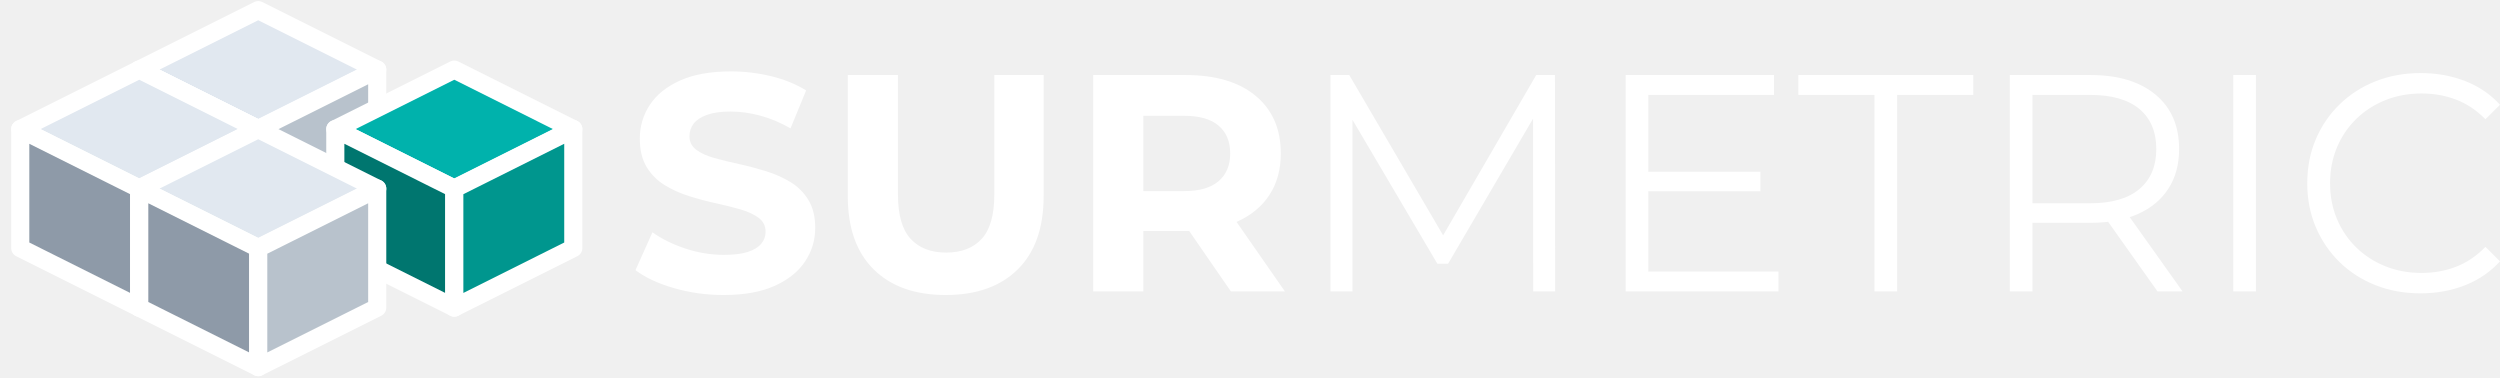
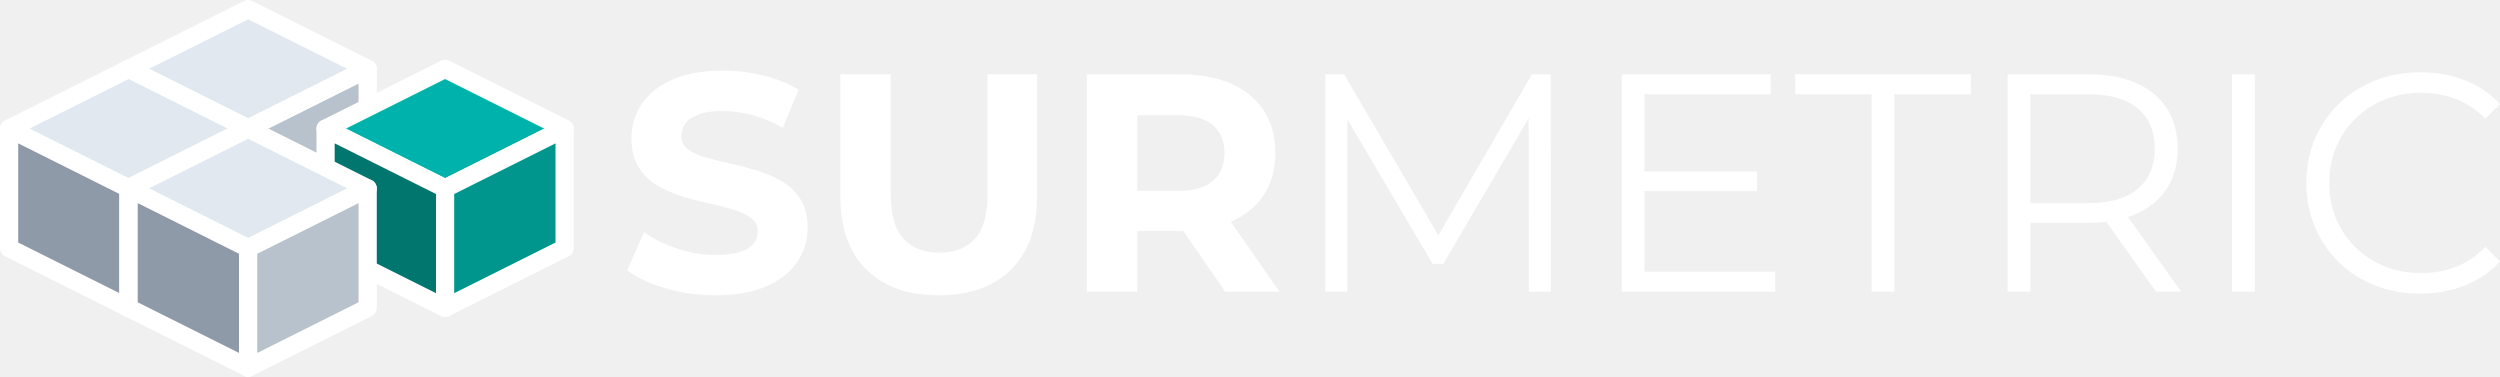
- <svg xmlns="http://www.w3.org/2000/svg" viewBox="5.02 4.51 1848.89 278.98" width="1848.89" height="278.98" role="img" aria-label="Surmetric">
+ <svg xmlns="http://www.w3.org/2000/svg" viewBox="13.3 5.3 1840.61 277.4" width="1840.61" height="277.4" role="img" aria-label="Surmetric">
  <g stroke="#FFFFFF" stroke-width="13.4" stroke-linejoin="round">
    <polygon points="196,12 284,56 196,100 108,56" fill="#E1E8F0" />
    <polygon points="108,56 196,100 196,188 108,144" fill="#8E9AA8" />
    <polygon points="196,100 284,56 284,144 196,188" fill="#B8C2CC" />
    <polygon points="108,56 196,100 108,144 20,100" fill="#E1E8F0" />
    <polygon points="20,100 108,144 108,232 20,188" fill="#8E9AA8" />
    <polygon points="108,144 196,100 196,188 108,232" fill="#B8C2CC" />
    <polygon points="341,56 429,100 341,144 253,100" fill="#00B2AC" />
    <polygon points="253,100 341,144 341,232 253,188" fill="#00766F" />
    <polygon points="341,144 429,100 429,188 341,232" fill="#00968E" />
    <polygon points="196,100 284,144 196,188 108,144" fill="#E1E8F0" />
    <polygon points="108,144 196,188 196,276 108,232" fill="#8E9AA8" />
    <polygon points="196,188 284,144 284,232 196,276" fill="#B8C2CC" />
  </g>
  <path fill="#FFFFFF" d="M540.16 222.69Q521.01 222.69 503.37 217.57Q485.74 212.45 475 204.3L487.54 176.3Q497.73 183.62 511.86 188.31Q525.98 193 540.34 193Q551.43 193 558.16 190.8Q564.89 188.59 568.05 184.72Q571.21 180.85 571.21 175.9Q571.21 169.49 566.14 165.66Q561.06 161.84 552.83 159.43Q544.6 157.03 534.68 154.88Q524.75 152.73 514.79 149.6Q504.82 146.47 496.59 141.42Q488.36 136.37 483.28 128.07Q478.2 119.78 478.2 106.98Q478.2 93.36 485.58 82.1Q492.96 70.83 507.94 64.07Q522.93 57.31 545.68 57.31Q560.67 57.31 575.34 60.87Q590.01 64.44 601.2 71.39L589.66 99.44Q578.6 93.08 567.31 90.04Q556.02 87 545.36 87Q534.56 87 527.78 89.48Q521 91.95 517.96 96.03Q514.91 100.11 514.91 105.2Q514.91 111.52 519.99 115.3Q525.06 119.08 533.29 121.37Q541.52 123.66 551.49 125.83Q561.46 128 571.38 131.07Q581.31 134.13 589.54 139.11Q597.77 144.09 602.84 152.34Q607.92 160.59 607.92 173.16Q607.92 186.55 600.47 197.81Q593.03 209.08 578.02 215.88Q563.01 222.69 540.16 222.69Z M704.42 222.69Q670.38 222.69 651.19 203.77Q632 184.85 632 149.52V60H669.11V148.33Q669.11 171.03 678.5 181.17Q687.89 191.31 704.74 191.31Q721.69 191.31 731.03 181.17Q740.37 171.03 740.37 148.33V60H776.85V149.52Q776.85 184.85 757.66 203.77Q738.46 222.69 704.42 222.69Z M813.48 220V60H881.74Q915.23 60 933.74 75.47Q952.25 90.94 952.25 118Q952.25 135.82 943.82 148.71Q935.39 161.6 919.81 168.48Q904.22 175.36 882.65 175.36H834.05L850.6 159.26V220ZM915.32 220 875.18 161.85H914.81L955.27 220ZM850.6 163.27 834.05 145.84H880.74Q897.73 145.84 906.27 138.47Q914.82 131.1 914.82 118Q914.82 104.76 906.27 97.46Q897.73 90.15 880.74 90.15H834.05L850.6 72.59Z" />
  <path fill="#FFFFFF" d="M989 220V60H1002.86L1075.99 184.87H1068.63L1141.14 60H1155L1155.13 220H1138.9L1138.78 85.41H1142.81L1075.96 199.57H1068.04L1000.71 85.41H1005.23V220Z M1207.29 220V60H1316.98V74.7H1224.03V205.3H1320.28V220ZM1222.37 145.97V131.52H1306.95V145.97Z M1391.31 220V74.7H1334.99V60H1464.37V74.7H1408.05V220Z M1491.4 220V60H1551.14Q1581.66 60 1599.13 74.48Q1616.59 88.95 1616.59 114.77Q1616.59 131.75 1608.72 143.97Q1600.85 156.2 1586.21 162.74Q1571.57 169.29 1551.14 169.29H1500.65L1508.15 161.53V220ZM1600.6 220 1559.42 161.94H1577.82L1619.13 220ZM1508.15 162.89 1500.65 154.84H1550.82Q1574.79 154.84 1587.25 144.29Q1599.71 133.74 1599.71 114.77Q1599.71 95.57 1587.25 85.14Q1574.79 74.7 1550.82 74.7H1500.65L1508.15 66.53Z M1656.66 220V60H1673.4V220Z M1795.1 221.46Q1777.11 221.46 1761.82 215.41Q1746.52 209.35 1735.24 198.31Q1723.96 187.28 1717.66 172.45Q1711.36 157.63 1711.36 140Q1711.36 122.37 1717.66 107.55Q1723.96 92.72 1735.31 81.69Q1746.65 70.65 1761.95 64.59Q1777.24 58.54 1795.23 58.54Q1812.82 58.54 1828.02 64.41Q1843.23 70.28 1853.91 81.99L1843.13 92.7Q1833.33 82.7 1821.4 78.17Q1809.47 73.63 1795.88 73.63Q1781.37 73.63 1769.01 78.62Q1756.65 83.6 1747.49 92.58Q1738.34 101.55 1733.29 113.63Q1728.24 125.71 1728.24 140Q1728.24 154.29 1733.29 166.37Q1738.34 178.45 1747.49 187.42Q1756.65 196.4 1769.01 201.38Q1781.37 206.37 1795.88 206.37Q1809.47 206.37 1821.4 201.78Q1833.33 197.2 1843.13 187.07L1853.91 197.78Q1843.23 209.49 1828.02 215.48Q1812.82 221.46 1795.1 221.46Z" />
</svg>
